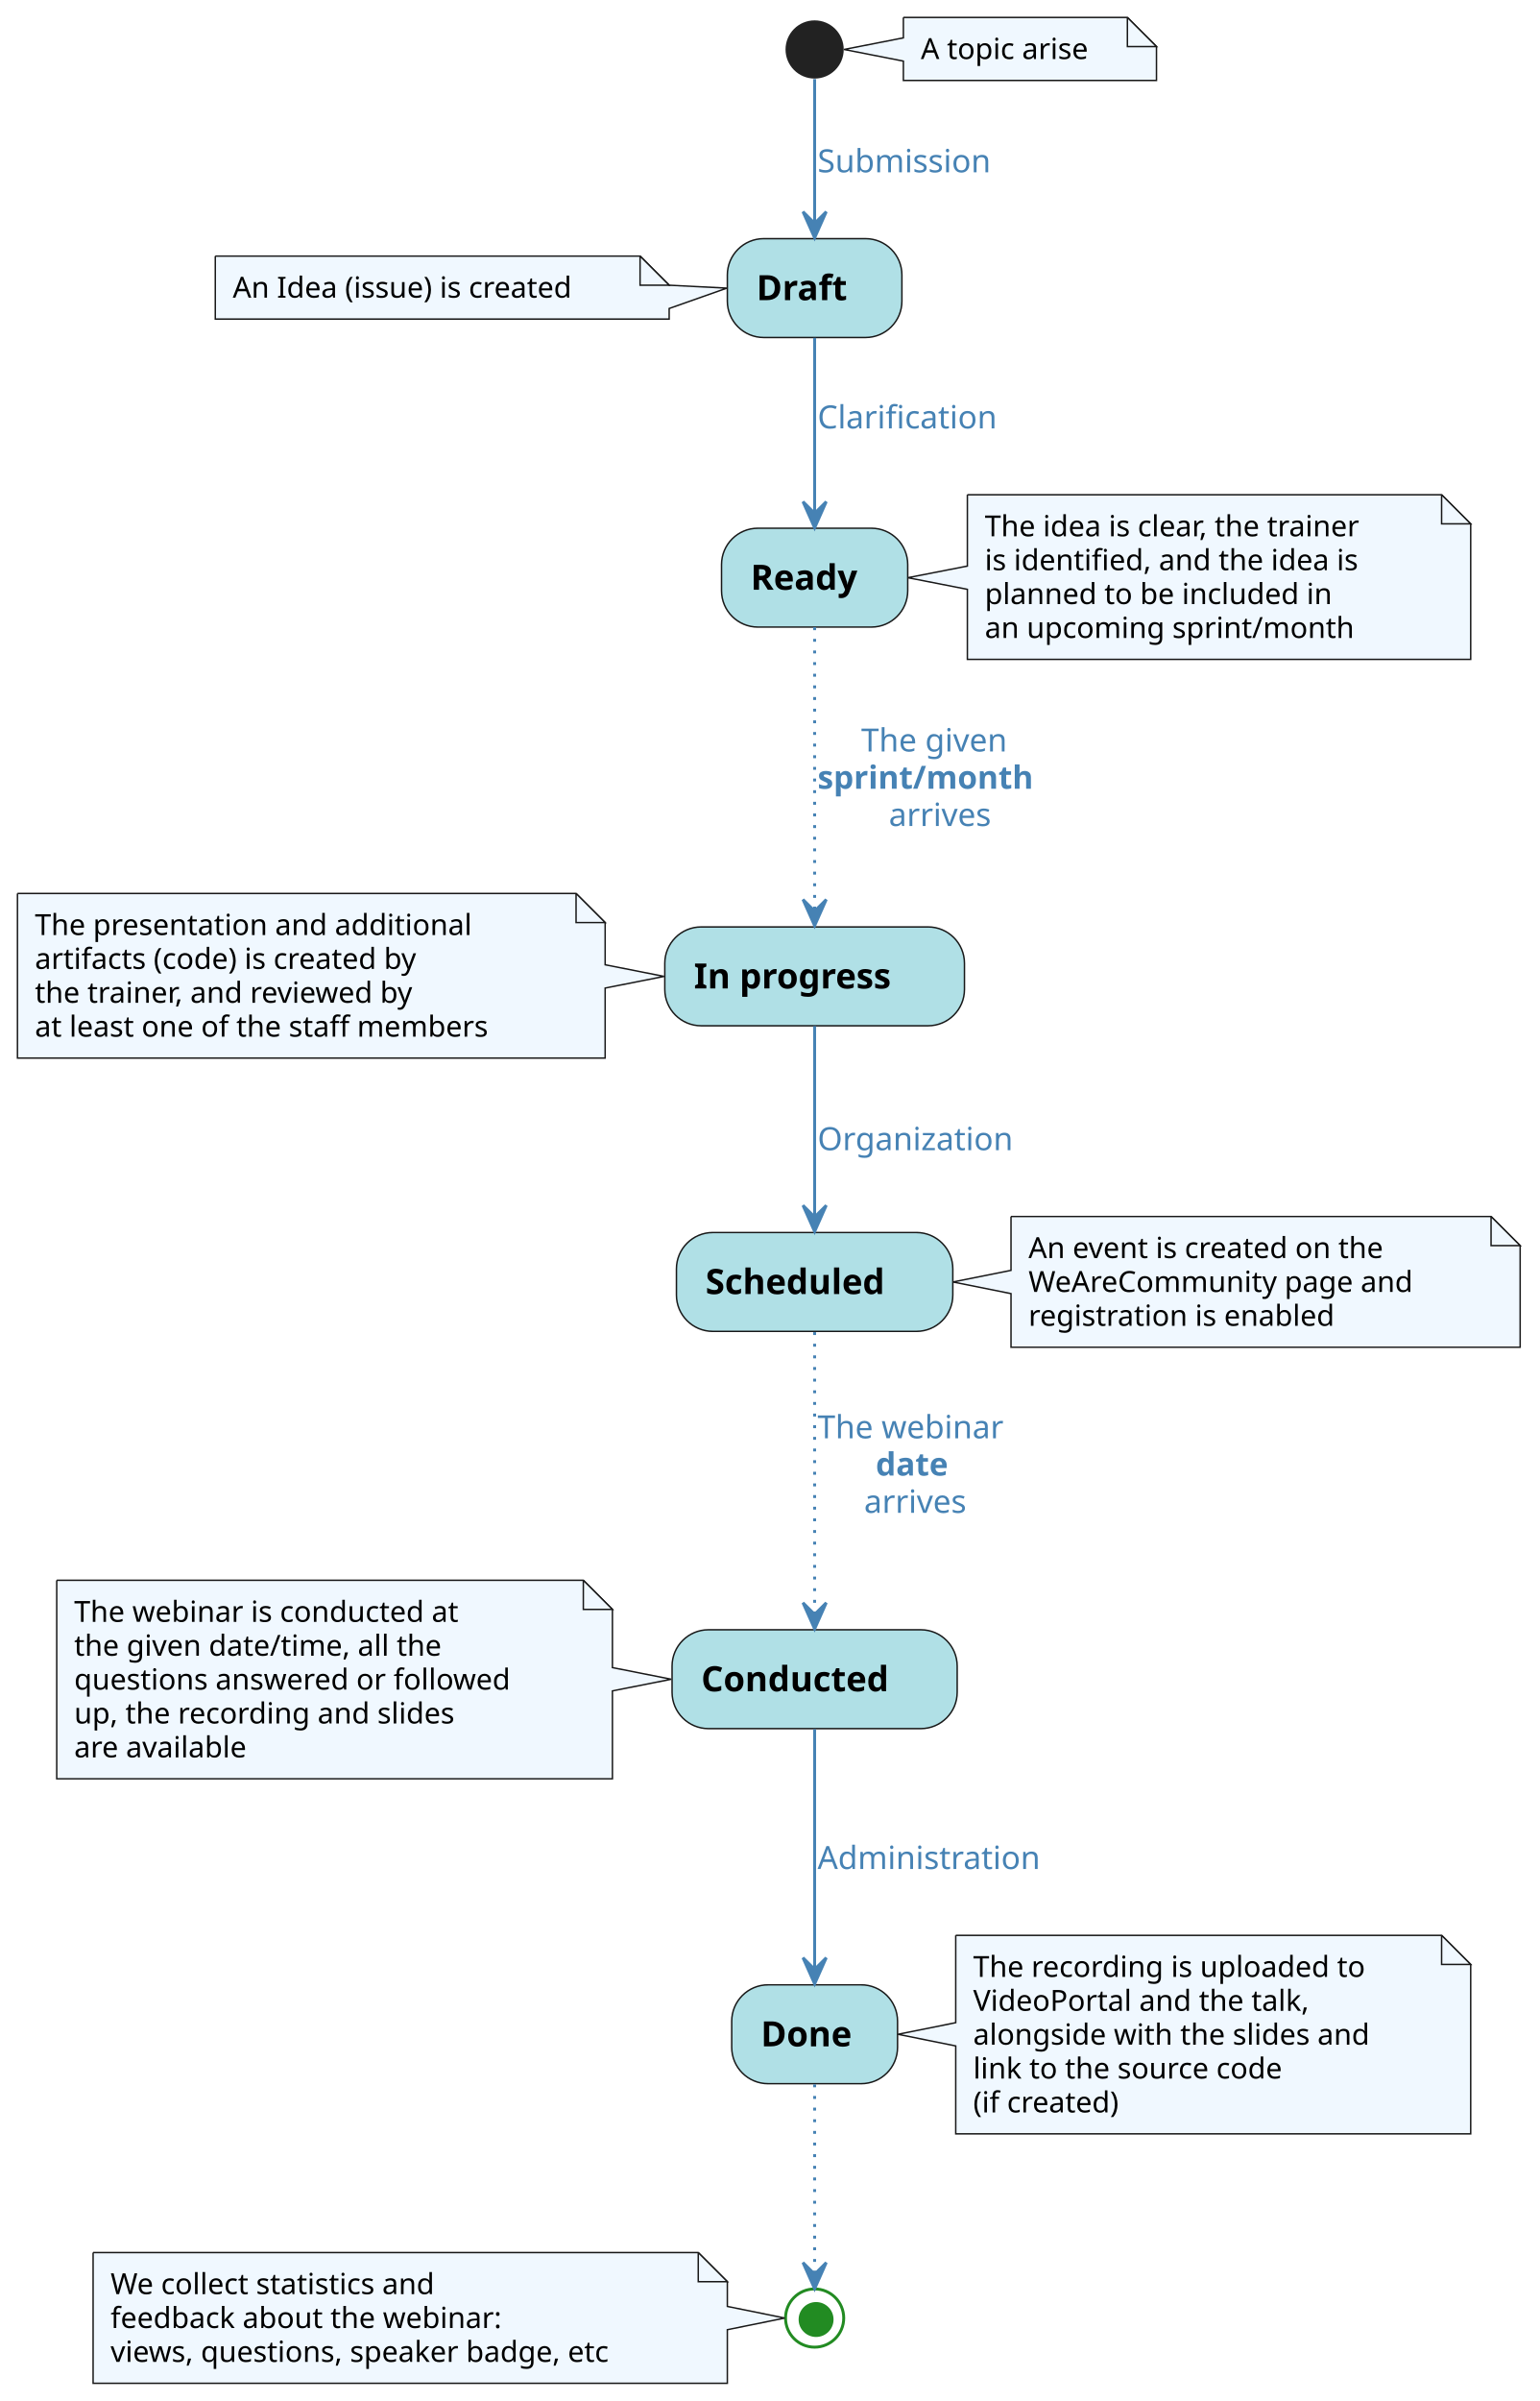
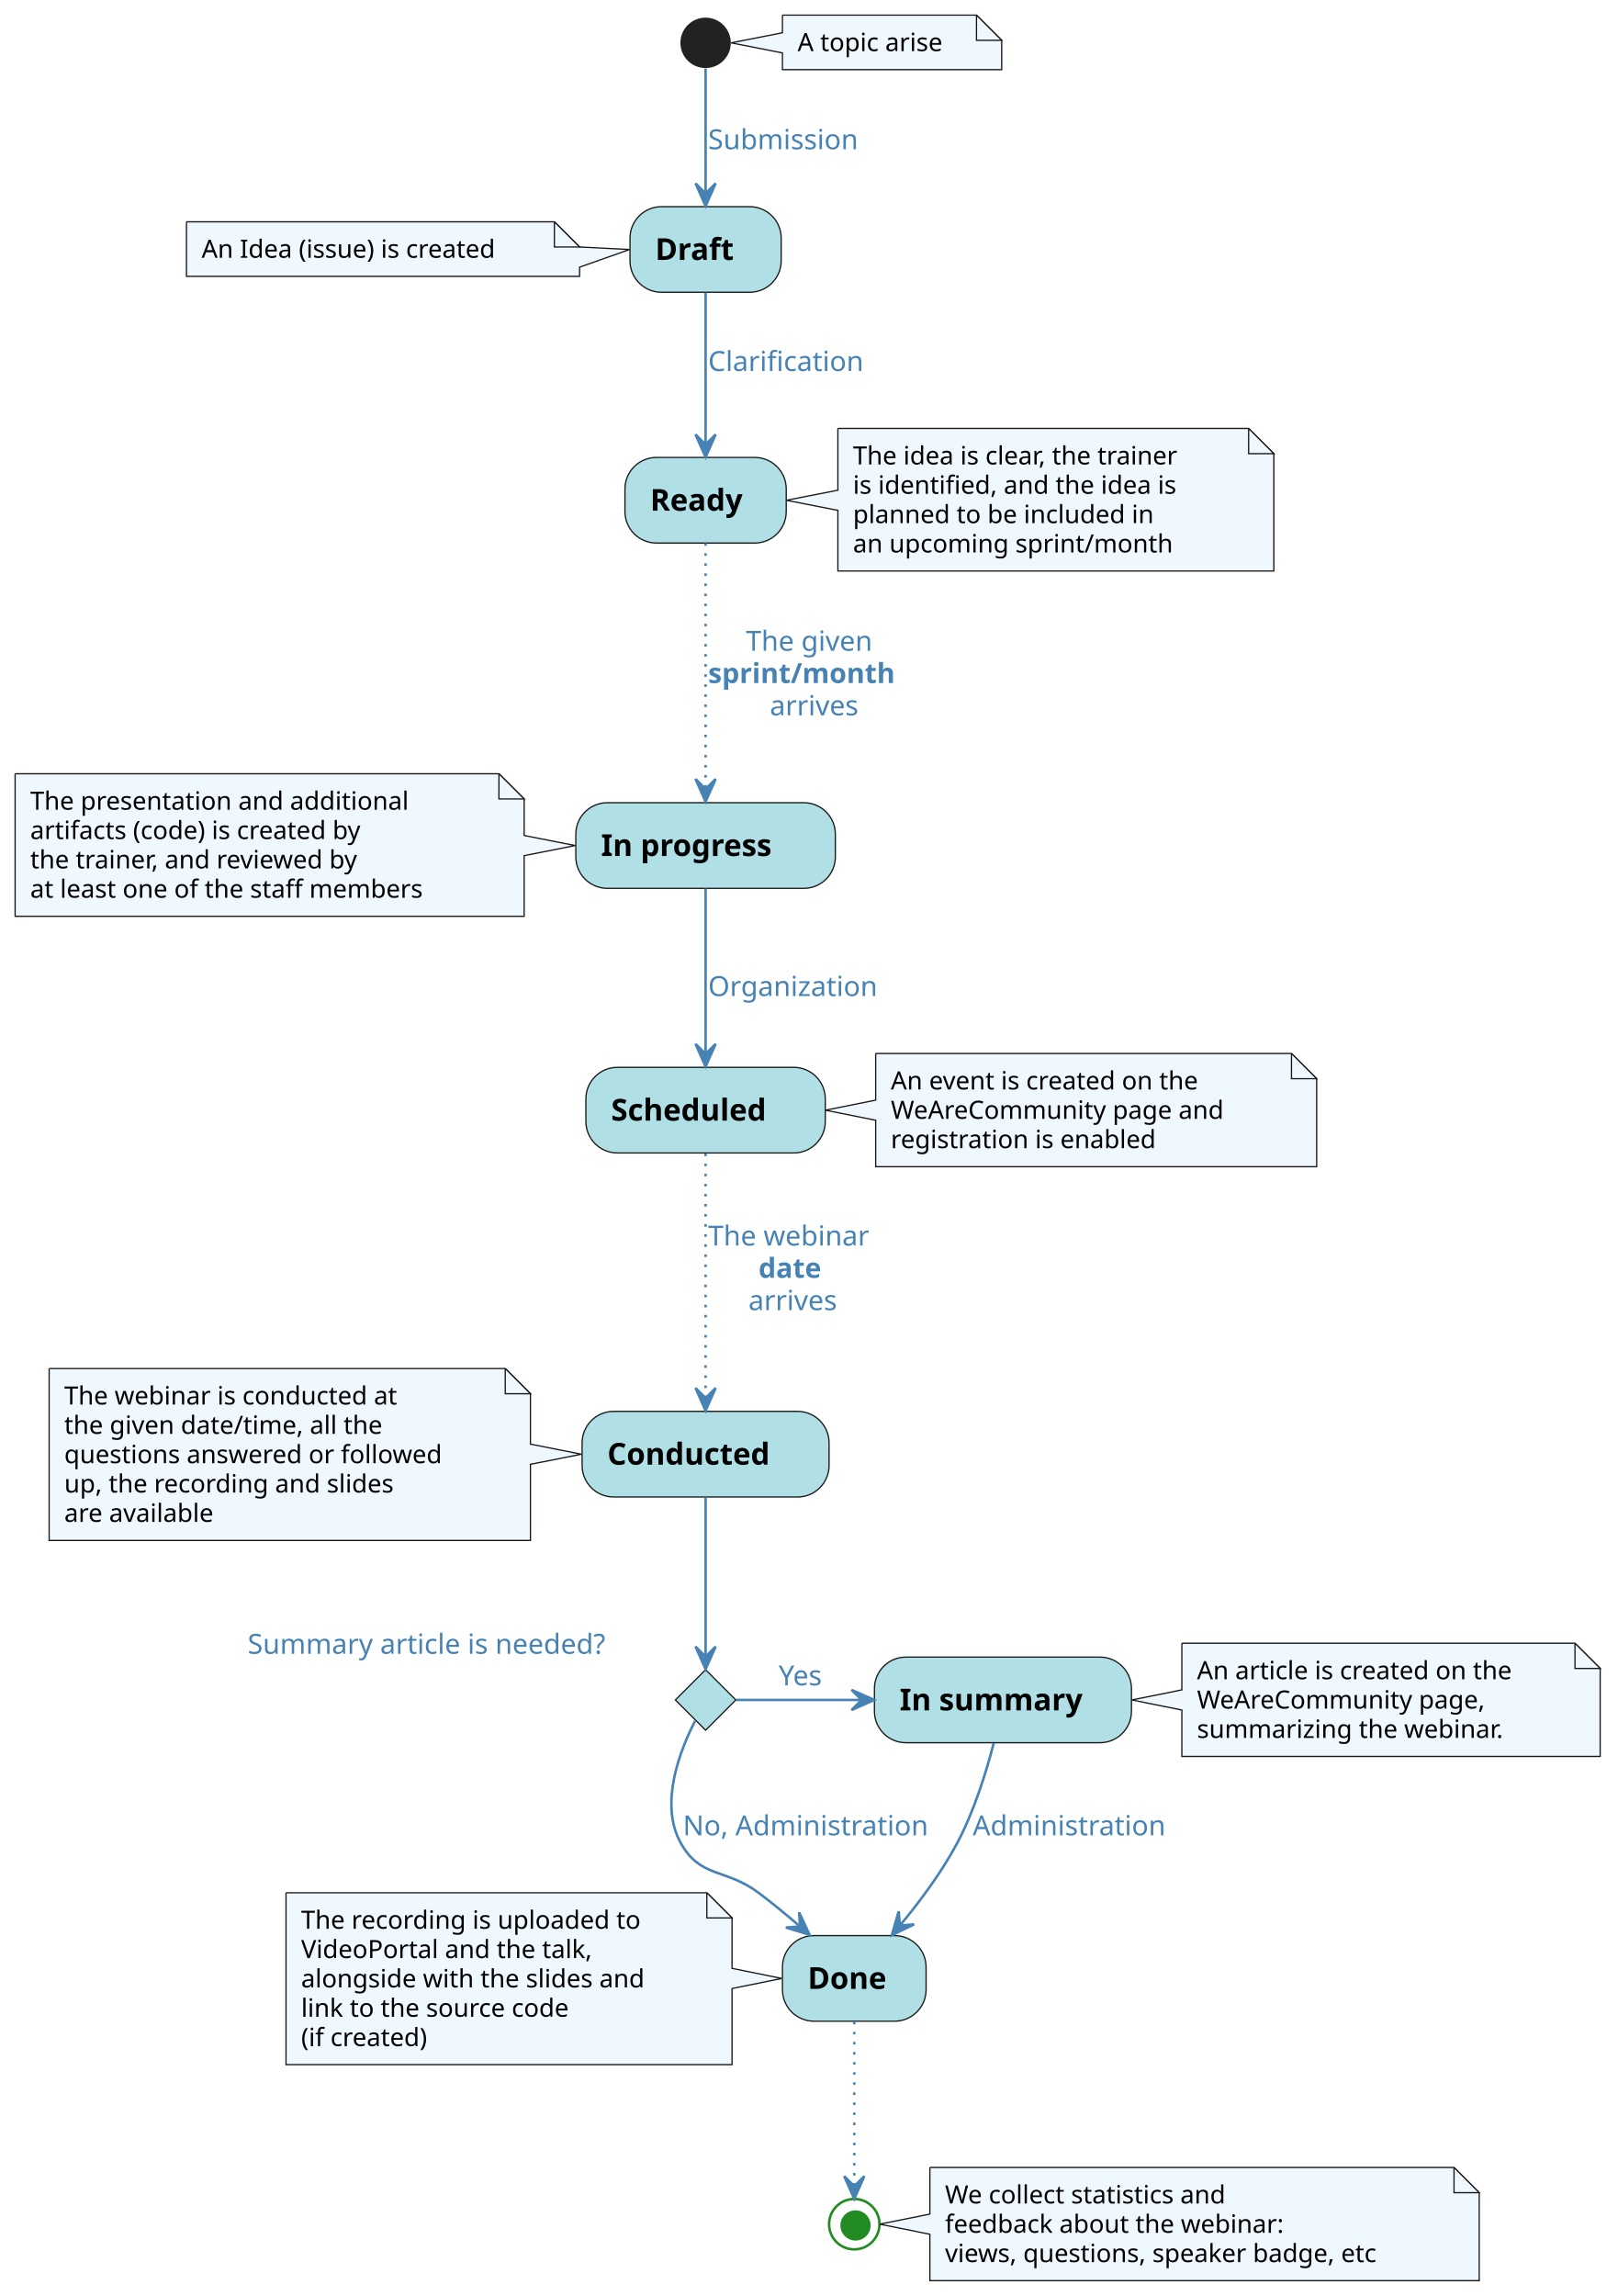
- <svg xmlns="http://www.w3.org/2000/svg" contentStyleType="text/css" height="825px" preserveAspectRatio="none" style="width:529px;height:825px;" version="1.1" viewBox="0 0 529 825" width="529px" zoomAndPan="magnify">
+ <svg xmlns="http://www.w3.org/2000/svg" contentStyleType="text/css" height="911px" preserveAspectRatio="none" style="width:642px;height:911px;" version="1.1" viewBox="0 0 642 911" width="642px" zoomAndPan="magnify">
  <defs />
  <g>
    <g id="elem_GMN2">
      <path d="M310.5,6 L310.5,13 L290.117,17 L310.5,21 L310.5,27.641 A0,0 0 0 0 310.5,27.641 L397.5,27.641 A0,0 0 0 0 397.5,27.641 L397.5,16 L387.5,6 L310.5,6 A0,0 0 0 0 310.5,6 " fill="#F0F8FF" style="stroke:#181818;stroke-width:0.5;" />
      <path d="M387.5,6 L387.5,16 L397.5,16 L387.5,6 " fill="#F0F8FF" style="stroke:#181818;stroke-width:0.5;" />
      <text fill="#000000" font-family="Ubuntu Light" font-size="10" lengthAdjust="spacing" textLength="66" x="316.5" y="20.282">A topic arise</text>
    </g>
    <ellipse cx="280" cy="17" fill="#222222" rx="10" ry="10" style="stroke:none;stroke-width:1.0;" />
    <rect fill="#B0E0E6" height="33.969" rx="12.5" ry="12.5" style="stroke:#181818;stroke-width:0.5;" width="60" x="250" y="82" />
    <text fill="#000000" font-family="Ubuntu Light" font-size="12" font-weight="bold" lengthAdjust="spacing" textLength="40" x="260" y="103.139">Draft</text>
    <g id="elem_GMN8">
      <path d="M74,88 L74,109.641 A0,0 0 0 0 74,109.641 L230,109.641 A0,0 0 0 0 230,109.641 L230,106 L249.836,99 L230,98 L230,98 L220,88 L74,88 A0,0 0 0 0 74,88 " fill="#F0F8FF" style="stroke:#181818;stroke-width:0.5;" />
      <path d="M220,88 L220,98 L230,98 L220,88 " fill="#F0F8FF" style="stroke:#181818;stroke-width:0.5;" />
      <text fill="#000000" font-family="Ubuntu Light" font-size="10" lengthAdjust="spacing" textLength="135" x="80" y="102.282">An Idea (issue) is created</text>
    </g>
    <rect fill="#B0E0E6" height="33.969" rx="12.5" ry="12.5" style="stroke:#181818;stroke-width:0.5;" width="64" x="248" y="181.5" />
    <text fill="#000000" font-family="Ubuntu Light" font-size="12" font-weight="bold" lengthAdjust="spacing" textLength="44" x="258" y="202.639">Ready</text>
    <g id="elem_GMN13">
      <path d="M332.5,170 L332.5,194.5 L312.035,198.5 L332.5,202.5 L332.5,226.562 A0,0 0 0 0 332.5,226.562 L505.5,226.562 A0,0 0 0 0 505.5,226.562 L505.5,180 L495.5,170 L332.5,170 A0,0 0 0 0 332.5,170 " fill="#F0F8FF" style="stroke:#181818;stroke-width:0.5;" />
      <path d="M495.5,170 L495.5,180 L505.5,180 L495.5,170 " fill="#F0F8FF" style="stroke:#181818;stroke-width:0.5;" />
      <text fill="#000000" font-family="Ubuntu Light" font-size="10" lengthAdjust="spacing" textLength="152" x="338.5" y="184.282">The idea is clear, the trainer</text>
      <text fill="#000000" font-family="Ubuntu Light" font-size="10" lengthAdjust="spacing" textLength="149" x="338.5" y="195.923">is identified, and the idea is</text>
      <text fill="#000000" font-family="Ubuntu Light" font-size="10" lengthAdjust="spacing" textLength="139" x="338.5" y="207.564">planned to be included in</text>
      <text fill="#000000" font-family="Ubuntu Light" font-size="10" lengthAdjust="spacing" textLength="144" x="338.5" y="219.204">an upcoming sprint/month</text>
    </g>
    <rect fill="#B0E0E6" height="33.969" rx="12.5" ry="12.5" style="stroke:#181818;stroke-width:0.5;" width="103" x="228.5" y="318.5" />
    <text fill="#000000" font-family="Ubuntu Light" font-size="12" font-weight="bold" lengthAdjust="spacing" textLength="83" x="238.5" y="339.639">In progress</text>
    <g id="elem_GMN18">
      <path d="M6,307 L6,363.562 A0,0 0 0 0 6,363.562 L208,363.562 A0,0 0 0 0 208,363.562 L208,339.5 L228.271,335.5 L208,331.5 L208,317 L198,307 L6,307 A0,0 0 0 0 6,307 " fill="#F0F8FF" style="stroke:#181818;stroke-width:0.5;" />
      <path d="M198,307 L198,317 L208,317 L198,307 " fill="#F0F8FF" style="stroke:#181818;stroke-width:0.5;" />
      <text fill="#000000" font-family="Ubuntu Light" font-size="10" lengthAdjust="spacing" textLength="175" x="12" y="321.282">The presentation and additional</text>
      <text fill="#000000" font-family="Ubuntu Light" font-size="10" lengthAdjust="spacing" textLength="154" x="12" y="332.923">artifacts (code) is created by</text>
      <text fill="#000000" font-family="Ubuntu Light" font-size="10" lengthAdjust="spacing" textLength="152" x="12" y="344.563">the trainer, and reviewed by</text>
      <text fill="#000000" font-family="Ubuntu Light" font-size="10" lengthAdjust="spacing" textLength="181" x="12" y="356.204">at least one of the staff members</text>
    </g>
    <rect fill="#B0E0E6" height="33.969" rx="12.5" ry="12.5" style="stroke:#181818;stroke-width:0.5;" width="95" x="232.5" y="423.5" />
    <text fill="#000000" font-family="Ubuntu Light" font-size="12" font-weight="bold" lengthAdjust="spacing" textLength="75" x="242.5" y="444.639">Scheduled</text>
    <g id="elem_GMN23">
      <path d="M347.5,418 L347.5,436.5 L327.529,440.5 L347.5,444.5 L347.5,462.922 A0,0 0 0 0 347.5,462.922 L522.5,462.922 A0,0 0 0 0 522.5,462.922 L522.5,428 L512.5,418 L347.5,418 A0,0 0 0 0 347.5,418 " fill="#F0F8FF" style="stroke:#181818;stroke-width:0.5;" />
      <path d="M512.5,418 L512.5,428 L522.5,428 L512.5,418 " fill="#F0F8FF" style="stroke:#181818;stroke-width:0.5;" />
      <text fill="#000000" font-family="Ubuntu Light" font-size="10" lengthAdjust="spacing" textLength="142" x="353.5" y="432.282">An event is created on the</text>
      <text fill="#000000" font-family="Ubuntu Light" font-size="10" lengthAdjust="spacing" textLength="154" x="353.5" y="443.923">WeAreCommunity page and</text>
      <text fill="#000000" font-family="Ubuntu Light" font-size="10" lengthAdjust="spacing" textLength="121" x="353.5" y="455.563">registration is enabled</text>
    </g>
    <rect fill="#B0E0E6" height="33.969" rx="12.5" ry="12.5" style="stroke:#181818;stroke-width:0.5;" width="98" x="231" y="560" />
    <text fill="#000000" font-family="Ubuntu Light" font-size="12" font-weight="bold" lengthAdjust="spacing" textLength="78" x="241" y="581.139">Conducted</text>
    <g id="elem_GMN28">
      <path d="M19.5,543 L19.5,611.203 A0,0 0 0 0 19.5,611.203 L210.5,611.203 A0,0 0 0 0 210.5,611.203 L210.5,581 L230.741,577 L210.5,573 L210.5,553 L200.5,543 L19.5,543 A0,0 0 0 0 19.5,543 " fill="#F0F8FF" style="stroke:#181818;stroke-width:0.5;" />
      <path d="M200.5,543 L200.5,553 L210.5,553 L200.5,543 " fill="#F0F8FF" style="stroke:#181818;stroke-width:0.5;" />
      <text fill="#000000" font-family="Ubuntu Light" font-size="10" lengthAdjust="spacing" textLength="153" x="25.5" y="557.282">The webinar is conducted at</text>
      <text fill="#000000" font-family="Ubuntu Light" font-size="10" lengthAdjust="spacing" textLength="147" x="25.5" y="568.923">the given date/time, all the</text>
      <text fill="#000000" font-family="Ubuntu Light" font-size="10" lengthAdjust="spacing" textLength="170" x="25.5" y="580.563">questions answered or followed</text>
      <text fill="#000000" font-family="Ubuntu Light" font-size="10" lengthAdjust="spacing" textLength="150" x="25.5" y="592.204">up, the recording and slides</text>
      <text fill="#000000" font-family="Ubuntu Light" font-size="10" lengthAdjust="spacing" textLength="71" x="25.5" y="603.845">are available</text>
    </g>
-     <rect fill="#B0E0E6" height="33.969" rx="12.5" ry="12.5" style="stroke:#181818;stroke-width:0.5;" width="57" x="251.5" y="682" />
-     <text fill="#000000" font-family="Ubuntu Light" font-size="12" font-weight="bold" lengthAdjust="spacing" textLength="37" x="261.5" y="703.139">Done</text>
-     <g id="elem_GMN33">
-       <path d="M328.5,665 L328.5,695 L308.631,699 L328.5,703 L328.5,733.203 A0,0 0 0 0 328.5,733.203 L505.5,733.203 A0,0 0 0 0 505.5,733.203 L505.5,675 L495.5,665 L328.5,665 A0,0 0 0 0 328.5,665 " fill="#F0F8FF" style="stroke:#181818;stroke-width:0.5;" />
-       <path d="M495.5,665 L495.5,675 L505.5,675 L495.5,665 " fill="#F0F8FF" style="stroke:#181818;stroke-width:0.5;" />
-       <text fill="#000000" font-family="Ubuntu Light" font-size="10" lengthAdjust="spacing" textLength="156" x="334.5" y="679.282">The recording is uploaded to</text>
-       <text fill="#000000" font-family="Ubuntu Light" font-size="10" lengthAdjust="spacing" textLength="133" x="334.5" y="690.923">VideoPortal and the talk,</text>
-       <text fill="#000000" font-family="Ubuntu Light" font-size="10" lengthAdjust="spacing" textLength="156" x="334.5" y="702.563">alongside with the slides and</text>
-       <text fill="#000000" font-family="Ubuntu Light" font-size="10" lengthAdjust="spacing" textLength="123" x="334.5" y="714.204">link to the source code</text>
-       <text fill="#000000" font-family="Ubuntu Light" font-size="10" lengthAdjust="spacing" textLength="60" x="334.5" y="725.845">(if created)</text>
+     <g id="elem_#31">
+       <polygon fill="#B0E0E6" points="280,662.5,292,674.5,280,686.5,268,674.5,280,662.5" style="stroke:#181818;stroke-width:0.5;" />
    </g>
-     <ellipse cx="280" cy="796.5" fill="none" rx="10" ry="10" style="stroke:#228B22;stroke-width:1.0;" />
-     <ellipse cx="280.5" cy="797" fill="#228B22" rx="6" ry="6" style="stroke:none;stroke-width:1.0;" />
-     <g id="elem_GMN38">
-       <path d="M32,774 L32,818.922 A0,0 0 0 0 32,818.922 L250,818.922 A0,0 0 0 0 250,818.922 L250,800.5 L269.734,796.5 L250,792.5 L250,784 L240,774 L32,774 A0,0 0 0 0 32,774 " fill="#F0F8FF" style="stroke:#181818;stroke-width:0.5;" />
-       <path d="M240,774 L240,784 L250,784 L240,774 " fill="#F0F8FF" style="stroke:#181818;stroke-width:0.5;" />
-       <text fill="#000000" font-family="Ubuntu Light" font-size="10" lengthAdjust="spacing" textLength="129" x="38" y="788.282">We collect statistics and</text>
-       <text fill="#000000" font-family="Ubuntu Light" font-size="10" lengthAdjust="spacing" textLength="156" x="38" y="799.923">feedback about the webinar:</text>
-       <text fill="#000000" font-family="Ubuntu Light" font-size="10" lengthAdjust="spacing" textLength="197" x="38" y="811.563">views, questions, speaker badge, etc</text>
+     <rect fill="#B0E0E6" height="33.969" rx="12.5" ry="12.5" style="stroke:#181818;stroke-width:0.5;" width="102" x="347" y="657.5" />
+     <text fill="#000000" font-family="Ubuntu Light" font-size="12" font-weight="bold" lengthAdjust="spacing" textLength="82" x="357" y="678.639">In summary</text>
+     <g id="elem_GMN36">
+       <path d="M469,652 L469,670.5 L449.133,674.5 L469,678.5 L469,696.922 A0,0 0 0 0 469,696.922 L635,696.922 A0,0 0 0 0 635,696.922 L635,662 L625,652 L469,652 A0,0 0 0 0 469,652 " fill="#F0F8FF" style="stroke:#181818;stroke-width:0.5;" />
+       <path d="M625,652 L625,662 L635,662 L625,652 " fill="#F0F8FF" style="stroke:#181818;stroke-width:0.5;" />
+       <text fill="#000000" font-family="Ubuntu Light" font-size="10" lengthAdjust="spacing" textLength="145" x="475" y="666.282">An article is created on the</text>
+       <text fill="#000000" font-family="Ubuntu Light" font-size="10" lengthAdjust="spacing" textLength="133" x="475" y="677.923">WeAreCommunity page,</text>
+       <text fill="#000000" font-family="Ubuntu Light" font-size="10" lengthAdjust="spacing" textLength="141" x="475" y="689.563">summarizing the webinar.</text>
+     </g>
+     <rect fill="#B0E0E6" height="33.969" rx="12.5" ry="12.5" style="stroke:#181818;stroke-width:0.5;" width="57" x="310.5" y="768" />
+     <text fill="#000000" font-family="Ubuntu Light" font-size="12" font-weight="bold" lengthAdjust="spacing" textLength="37" x="320.5" y="789.139">Done</text>
+     <g id="elem_GMN42">
+       <path d="M113.5,751 L113.5,819.203 A0,0 0 0 0 113.5,819.203 L290.5,819.203 A0,0 0 0 0 290.5,819.203 L290.5,789 L310.244,785 L290.5,781 L290.5,761 L280.5,751 L113.5,751 A0,0 0 0 0 113.5,751 " fill="#F0F8FF" style="stroke:#181818;stroke-width:0.5;" />
+       <path d="M280.5,751 L280.5,761 L290.5,761 L280.5,751 " fill="#F0F8FF" style="stroke:#181818;stroke-width:0.5;" />
+       <text fill="#000000" font-family="Ubuntu Light" font-size="10" lengthAdjust="spacing" textLength="156" x="119.5" y="765.282">The recording is uploaded to</text>
+       <text fill="#000000" font-family="Ubuntu Light" font-size="10" lengthAdjust="spacing" textLength="133" x="119.5" y="776.923">VideoPortal and the talk,</text>
+       <text fill="#000000" font-family="Ubuntu Light" font-size="10" lengthAdjust="spacing" textLength="156" x="119.5" y="788.563">alongside with the slides and</text>
+       <text fill="#000000" font-family="Ubuntu Light" font-size="10" lengthAdjust="spacing" textLength="123" x="119.5" y="800.204">link to the source code</text>
+       <text fill="#000000" font-family="Ubuntu Light" font-size="10" lengthAdjust="spacing" textLength="60" x="119.5" y="811.845">(if created)</text>
+     </g>
+     <ellipse cx="339" cy="882.5" fill="none" rx="10" ry="10" style="stroke:#228B22;stroke-width:1.0;" />
+     <ellipse cx="339.5" cy="883" fill="#228B22" rx="6" ry="6" style="stroke:none;stroke-width:1.0;" />
+     <g id="elem_GMN47">
+       <path d="M369,860 L369,878.5 L349.045,882.5 L369,886.5 L369,904.922 A0,0 0 0 0 369,904.922 L587,904.922 A0,0 0 0 0 587,904.922 L587,870 L577,860 L369,860 A0,0 0 0 0 369,860 " fill="#F0F8FF" style="stroke:#181818;stroke-width:0.5;" />
+       <path d="M577,860 L577,870 L587,870 L577,860 " fill="#F0F8FF" style="stroke:#181818;stroke-width:0.5;" />
+       <text fill="#000000" font-family="Ubuntu Light" font-size="10" lengthAdjust="spacing" textLength="129" x="375" y="874.282">We collect statistics and</text>
+       <text fill="#000000" font-family="Ubuntu Light" font-size="10" lengthAdjust="spacing" textLength="156" x="375" y="885.923">feedback about the webinar:</text>
+       <text fill="#000000" font-family="Ubuntu Light" font-size="10" lengthAdjust="spacing" textLength="197" x="375" y="897.563">views, questions, speaker badge, etc</text>
    </g>
    <g id="link_start_Draft">
      <path d="M280,27.177 C280,39.124 280,60.379 280,76.496 " fill="none" id="start-to-Draft" style="stroke:#4682B4;stroke-width:1.0;" />
      <polygon fill="#4682B4" points="280,81.745,284,72.745,280,76.745,276,72.745,280,81.745" style="stroke:#4682B4;stroke-width:1.0;" />
      <text fill="#4682B4" font-family="Ubuntu Light" font-size="11" lengthAdjust="spacing" textLength="65" x="281" y="59.21">Submission</text>
    </g>
    <g id="link_Draft_Ready">
      <path d="M280,116.1 C280,132.472 280,157.935 280,176.019 " fill="none" id="Draft-to-Ready" style="stroke:#4682B4;stroke-width:1.0;" />
      <polygon fill="#4682B4" points="280,181.376,284,172.376,280,176.376,276,172.376,280,181.376" style="stroke:#4682B4;stroke-width:1.0;" />
      <text fill="#4682B4" font-family="Ubuntu Light" font-size="11" lengthAdjust="spacing" textLength="66" x="281" y="147.21">Clarification</text>
    </g>
    <g id="link_Ready_In progress">
      <path d="M280,215.516 C280,239.744 280,285.756 280,312.915 " fill="none" id="Ready-to-In progress" style="stroke:#4682B4;stroke-width:1.0;stroke-dasharray:1.0,3.0;" />
      <polygon fill="#4682B4" points="280,318.083,284,309.083,280,313.083,276,309.083,280,318.083" style="stroke:#4682B4;stroke-width:1.0;" />
      <text fill="#4682B4" font-family="Ubuntu Light" font-size="11" lengthAdjust="spacing" textLength="58" x="296" y="258.21">The given</text>
      <text fill="#4682B4" font-family="Ubuntu Light" font-size="11" font-weight="bold" lengthAdjust="spacing" textLength="88" x="281" y="271.015">sprint/month</text>
      <text fill="#4682B4" font-family="Ubuntu Light" font-size="11" lengthAdjust="spacing" textLength="39" x="305.5" y="283.82">arrives</text>
    </g>
    <g id="link_In progress_Scheduled">
      <path d="M280,352.594 C280,370.178 280,398.435 280,417.929 " fill="none" id="In progress-to-Scheduled" style="stroke:#4682B4;stroke-width:1.0;" />
      <polygon fill="#4682B4" points="280,423.179,284,414.179,280,418.179,276,414.179,280,423.179" style="stroke:#4682B4;stroke-width:1.0;" />
      <text fill="#4682B4" font-family="Ubuntu Light" font-size="11" lengthAdjust="spacing" textLength="72" x="281" y="395.21">Organization</text>
    </g>
    <g id="link_Scheduled_Conducted">
      <path d="M280,457.724 C280,481.96 280,527.644 280,554.591 " fill="none" id="Scheduled-to-Conducted" style="stroke:#4682B4;stroke-width:1.0;stroke-dasharray:1.0,3.0;" />
      <polygon fill="#4682B4" points="280,559.719,284,550.719,280,554.719,276,550.719,280,559.719" style="stroke:#4682B4;stroke-width:1.0;" />
      <text fill="#4682B4" font-family="Ubuntu Light" font-size="11" lengthAdjust="spacing" textLength="71" x="281" y="494.21">The webinar</text>
      <text fill="#4682B4" font-family="Ubuntu Light" font-size="11" font-weight="bold" lengthAdjust="spacing" textLength="31" x="301" y="507.015">date</text>
      <text fill="#4682B4" font-family="Ubuntu Light" font-size="11" lengthAdjust="spacing" textLength="39" x="297" y="519.82">arrives</text>
    </g>
-     <g id="link_Conducted_Done">
-       <path d="M280,594.184 C280,615.476 280,652.956 280,676.58 " fill="none" id="Conducted-to-Done" style="stroke:#4682B4;stroke-width:1.0;" />
-       <polygon fill="#4682B4" points="280,681.689,284,672.689,280,676.689,276,672.689,280,681.689" style="stroke:#4682B4;stroke-width:1.0;" />
-       <text fill="#4682B4" font-family="Ubuntu Light" font-size="11" lengthAdjust="spacing" textLength="81" x="281" y="642.21">Administration</text>
+     <g id="link_Conducted_#31">
+       <path d="M280,594.2 C280,611.755 280,639.607 280,657.2 " fill="none" id="Conducted-to-#31" style="stroke:#4682B4;stroke-width:1.0;" />
+       <polygon fill="#4682B4" points="280,662.308,284,653.308,280,657.308,276,653.308,280,662.308" style="stroke:#4682B4;stroke-width:1.0;" />
+       <text fill="#4682B4" font-family="Ubuntu Light" font-size="11" lengthAdjust="spacing" textLength="162" x="98.256" y="656.182">Summary article is needed?</text>
+     </g>
+     <g id="link_#31_In summary">
+       <path d="M292.184,674.5 C304.079,674.5 323.06,674.5 341.683,674.5 " fill="none" id="#31-to-In summary" style="stroke:#4682B4;stroke-width:1.0;" />
+       <polygon fill="#4682B4" points="346.92,674.5,337.92,670.5,341.92,674.5,337.92,678.5,346.92,674.5" style="stroke:#4682B4;stroke-width:1.0;" />
+       <text fill="#4682B4" font-family="Ubuntu Light" font-size="11" lengthAdjust="spacing" textLength="21" x="309" y="668.71">Yes</text>
+     </g>
+     <g id="link_In summary_Done">
+       <path d="M394.342,691.635 C391.387,703.038 386.624,718.461 380,731 C373.819,742.7 365.036,754.467 357.184,763.931 " fill="none" id="In summary-to-Done" style="stroke:#4682B4;stroke-width:1.0;" />
+       <polygon fill="#4682B4" points="353.886,767.839,362.747,763.54,357.11,764.018,356.633,758.381,353.886,767.839" style="stroke:#4682B4;stroke-width:1.0;" />
+       <text fill="#4682B4" font-family="Ubuntu Light" font-size="11" lengthAdjust="spacing" textLength="81" x="386" y="728.21">Administration</text>
+     </g>
+     <g id="link_#31_Done">
+       <path d="M275.839,682.809 C270.125,693.903 261.474,715.353 270,731 C277.845,745.398 287.888,741.155 301,751 C306.457,755.097 312.12,759.765 317.357,764.275 " fill="none" id="#31-to-Done" style="stroke:#4682B4;stroke-width:1.0;" />
+       <polygon fill="#4682B4" points="321.268,767.681,317.106,758.755,317.497,764.398,311.853,764.789,321.268,767.681" style="stroke:#4682B4;stroke-width:1.0;" />
+       <text fill="#4682B4" font-family="Ubuntu Light" font-size="11" lengthAdjust="spacing" textLength="103" x="271" y="728.21">No, Administration</text>
    </g>
    <g id="link_Done_end">
-       <path d="M280,716.2 C280,734.369 280,763.567 280,781.007 " fill="none" id="Done-to-end" style="stroke:#4682B4;stroke-width:1.0;stroke-dasharray:1.0,3.0;" />
-       <polygon fill="#4682B4" points="280,786.438,284,777.438,280,781.438,276,777.438,280,786.438" style="stroke:#4682B4;stroke-width:1.0;" />
+       <path d="M339,802.2 C339,820.369 339,849.567 339,867.007 " fill="none" id="Done-to-end" style="stroke:#4682B4;stroke-width:1.0;stroke-dasharray:1.0,3.0;" />
+       <polygon fill="#4682B4" points="339,872.438,343,863.438,339,867.438,335,863.438,339,872.438" style="stroke:#4682B4;stroke-width:1.0;" />
    </g>
  </g>
</svg>
